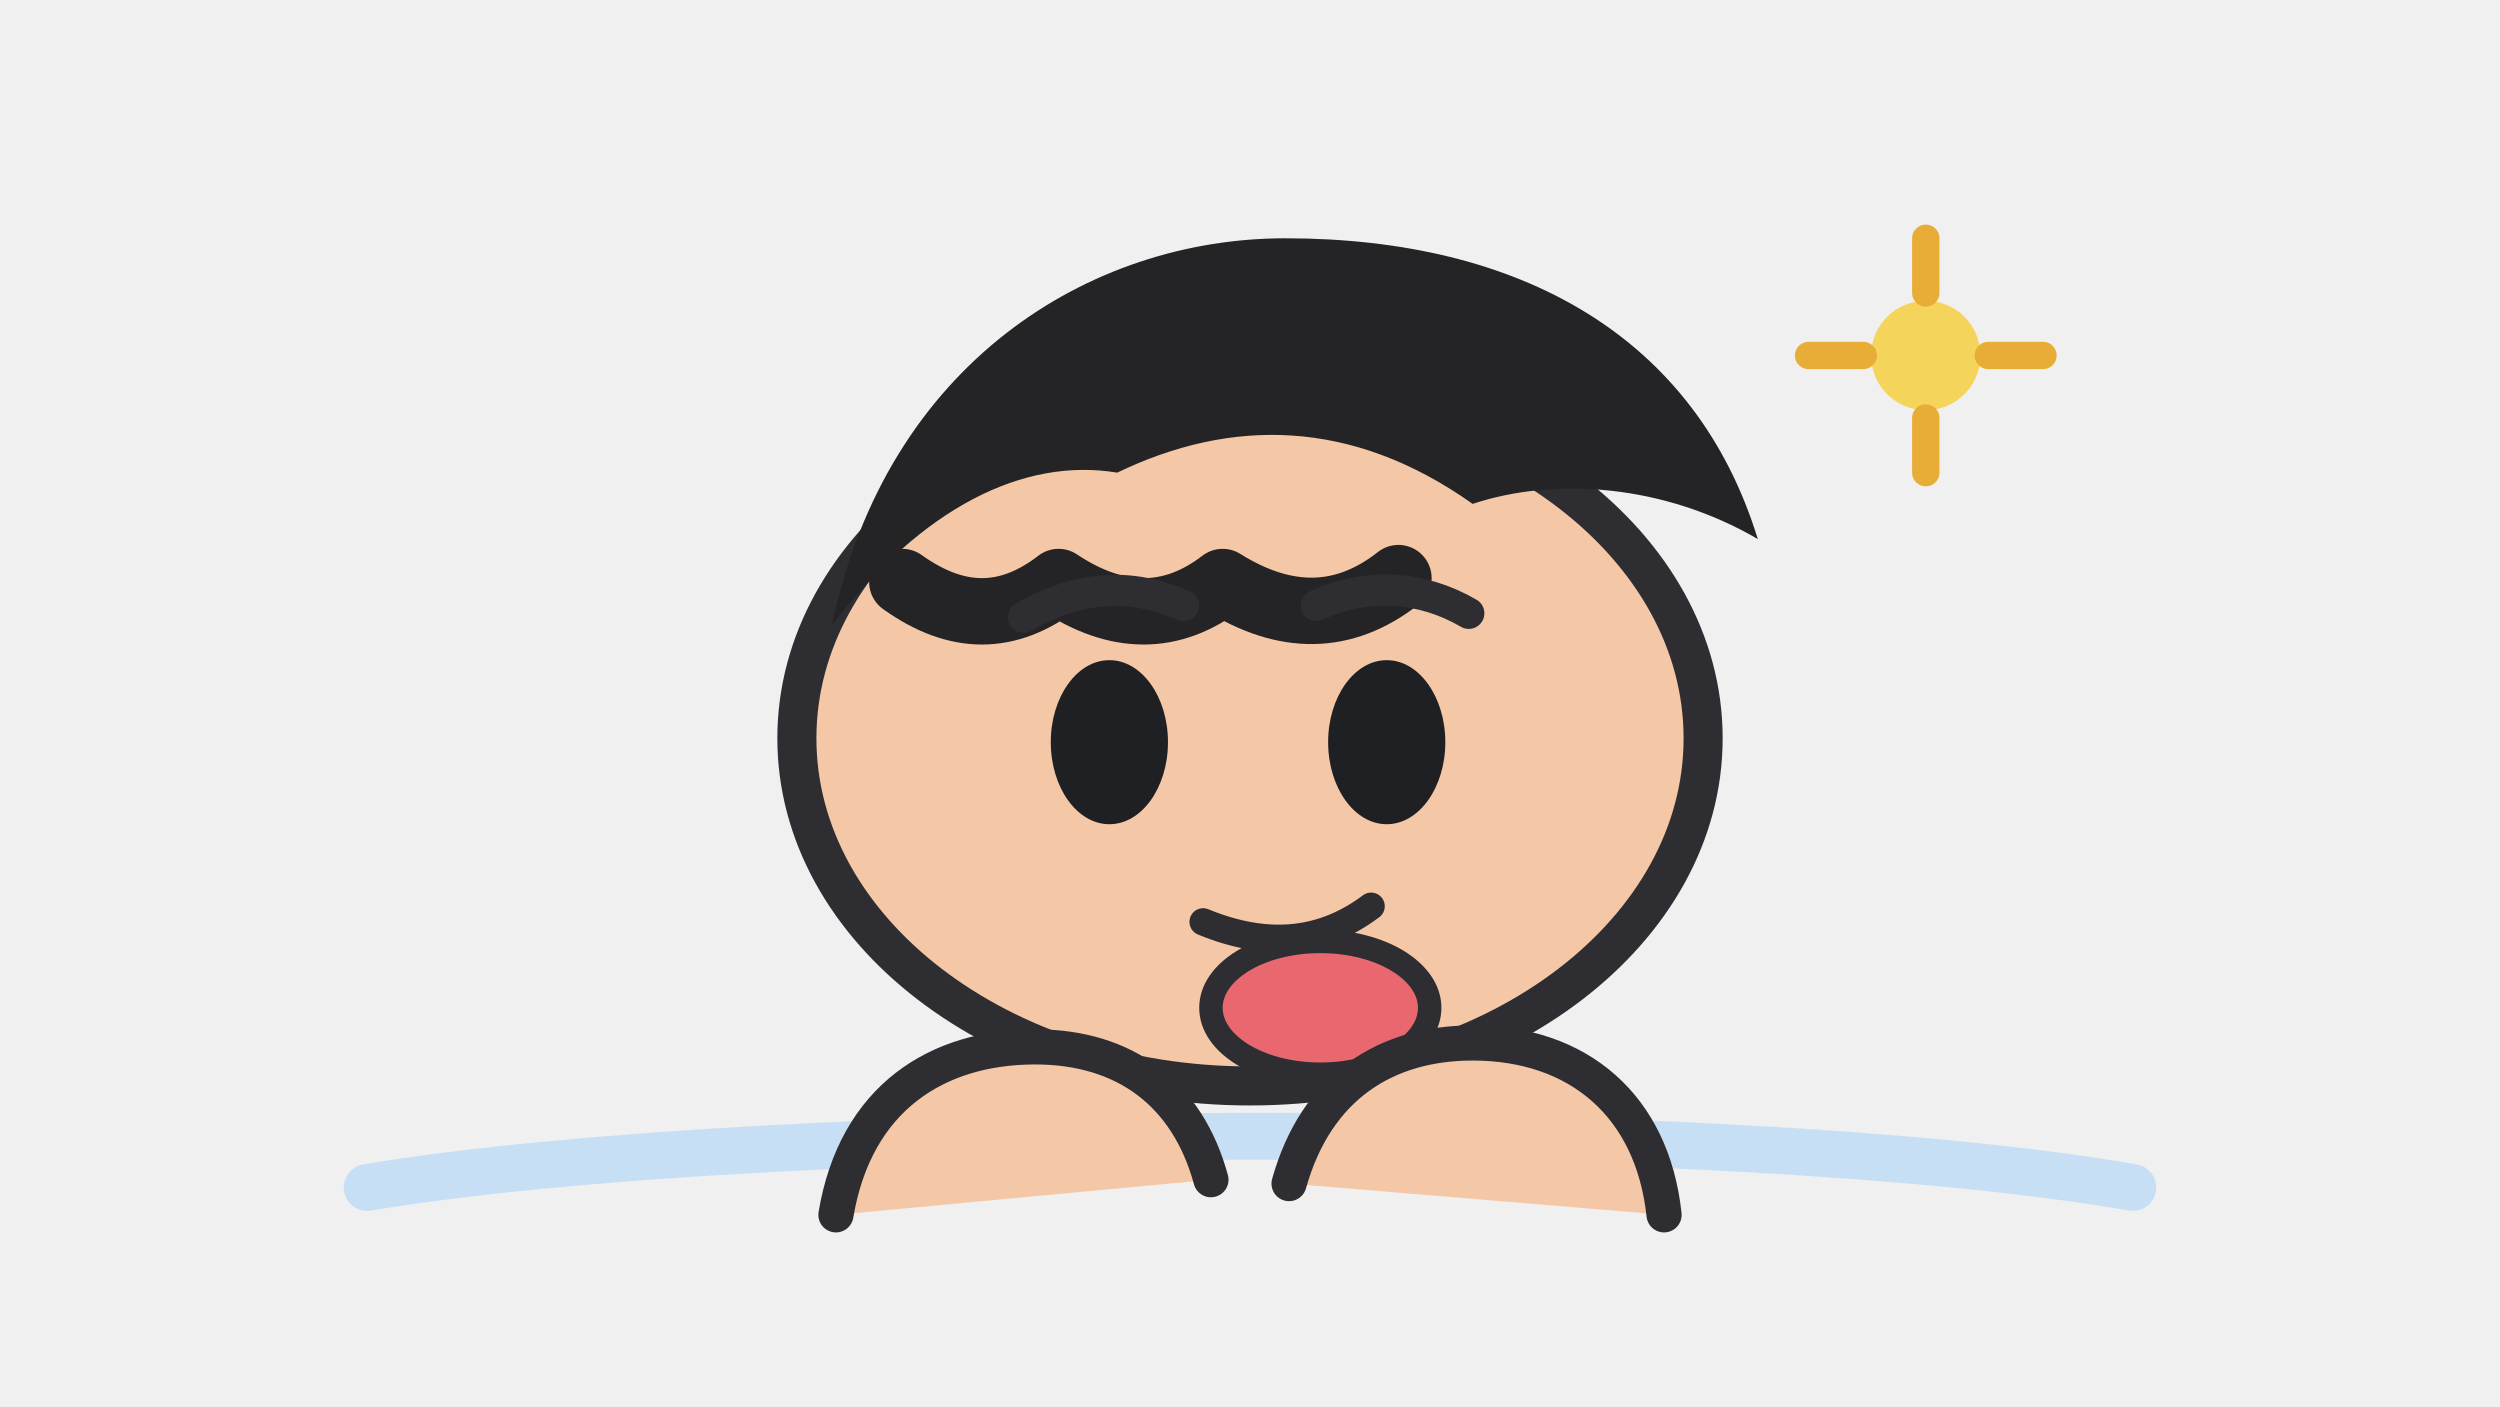
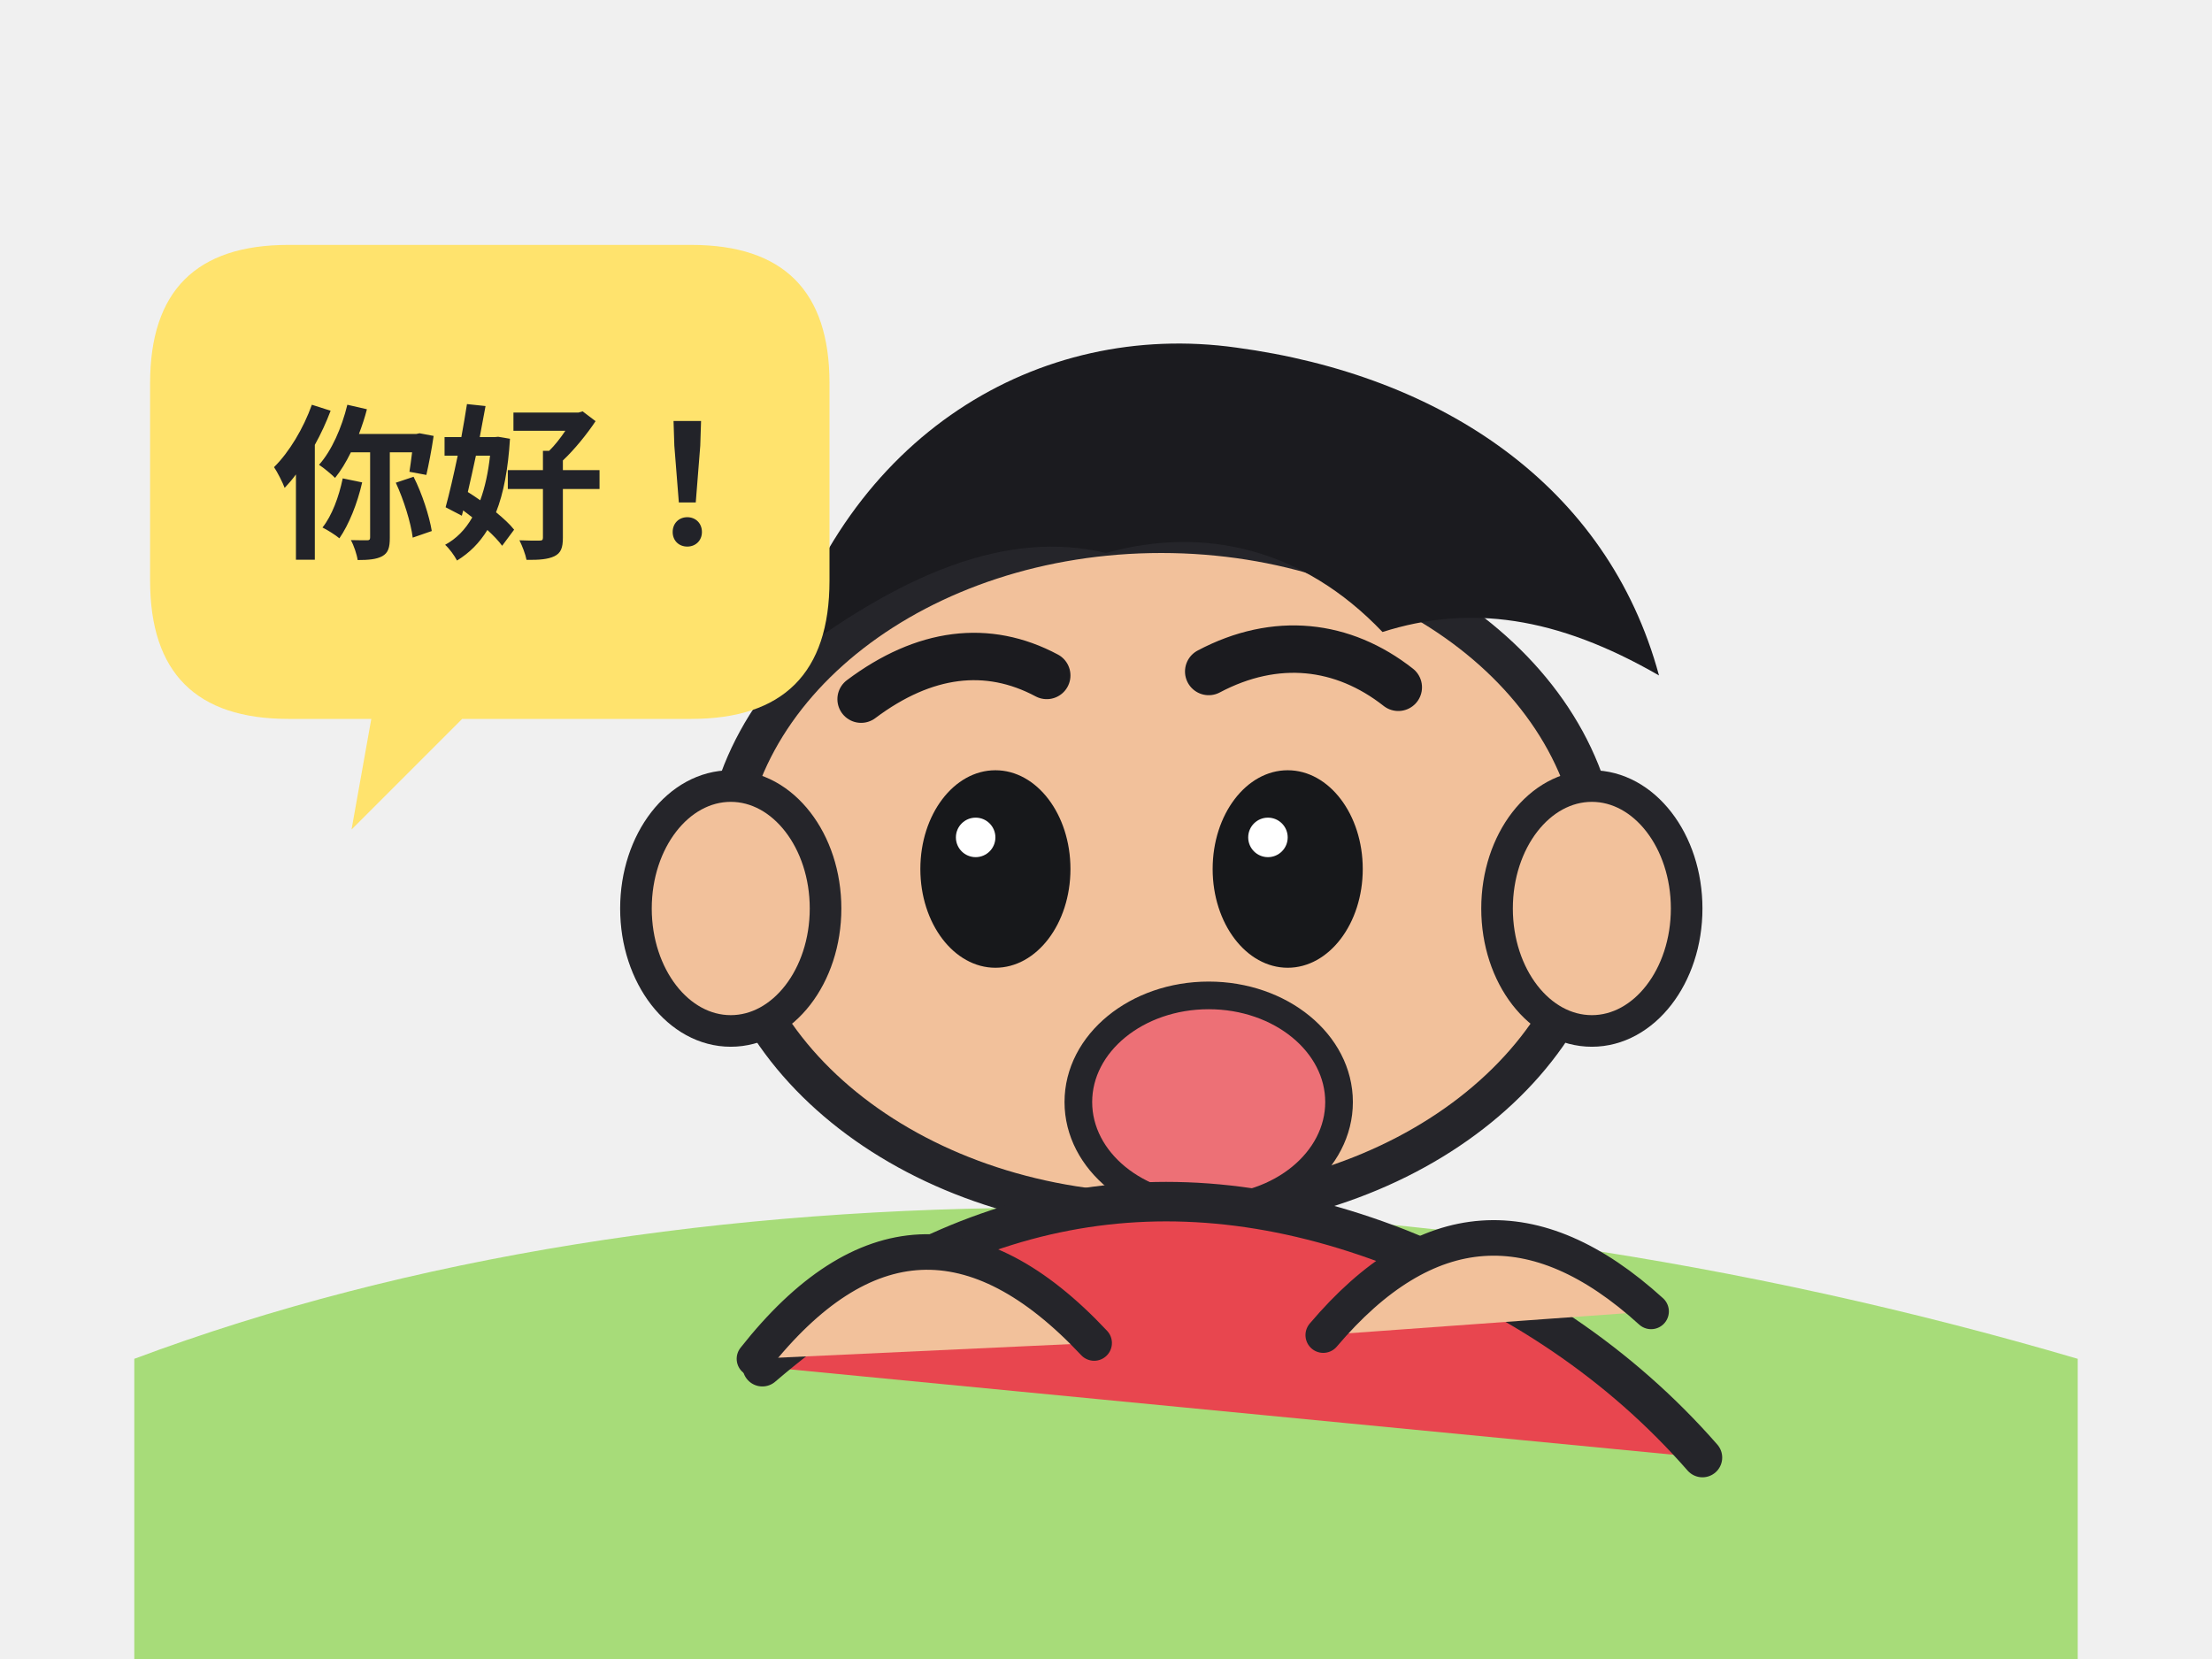
- <svg xmlns="http://www.w3.org/2000/svg" width="640" height="360" viewBox="0 0 640 360">
-   <g stroke="#2d2d32" stroke-linecap="round" stroke-linejoin="round">
-     <path d="M94 304c101-17 349-18 452 0" fill="none" stroke="#c7dff4" stroke-width="12" />
-     <ellipse cx="320" cy="189" rx="116" ry="89" fill="#f4c8a6" stroke-width="10" />
-     <path d="M213 160c14-67 66-99 116-99 60 0 105 25 121 77-24-14-52-16-73-9-31-22-62-22-91-8-24-4-50 9-73 39z" fill="#242427" stroke="none" />
-     <path d="M231 149c14 10 27 10 40 0 15 10 29 10 42 0 16 10 31 10 45-1" fill="none" stroke="#242427" stroke-width="17" />
-     <ellipse cx="284" cy="190" rx="15" ry="21" fill="#1f2024" stroke="none" />
-     <ellipse cx="355" cy="190" rx="15" ry="21" fill="#1f2024" stroke="none" />
-     <path d="M262 158c14-8 27-9 41-3M337 155c13-6 27-5 39 2" fill="none" stroke-width="8" />
-     <path d="M308 236c17 7 31 5 43-4" fill="none" stroke-width="7" />
-     <ellipse cx="338" cy="258" rx="28" ry="17" fill="#e96870" stroke-width="6" />
-     <path d="M214 311c5-30 26-43 51-43 23 0 39 12 45 34M330 303c7-25 25-36 47-36 27 0 46 16 49 44" fill="#f4c8a6" stroke-width="9" />
-     <circle cx="493" cy="91" r="14" fill="#f4d45b" stroke="none" />
-     <path d="M493 61v14M493 107v14M463 91h14M509 91h14" fill="none" stroke="#e7ad36" stroke-width="7" />
+ <svg xmlns="http://www.w3.org/2000/svg" width="560" height="420" viewBox="0 0 560 420">
+   <g stroke="#25252a" stroke-linecap="round" stroke-linejoin="round">
+     <path d="M34 344c139-52 322-50 492 0v76H34z" fill="#a7dc79" stroke="none" />
+     <ellipse cx="294" cy="221" rx="111" ry="86" fill="#f2c19b" stroke-width="10" />
+     <ellipse cx="185" cy="230" rx="24" ry="31" fill="#f2c19b" stroke-width="8" />
+     <ellipse cx="403" cy="230" rx="24" ry="31" fill="#f2c19b" stroke-width="8" />
+     <path d="M197 169c17-59 66-88 116-81 52 7 94 35 107 83-26-15-48-18-70-11-20-21-45-27-70-20-25-6-52 5-83 29z" fill="#1b1b1f" stroke="none" />
+     <path d="M218 177c16-12 32-14 47-6M306 170c17-9 34-7 48 4" fill="none" stroke="#1b1b1f" stroke-width="12" />
+     <ellipse cx="252" cy="220" rx="19" ry="25" fill="#17181b" stroke="none" />
+     <ellipse cx="326" cy="220" rx="19" ry="25" fill="#17181b" stroke="none" />
+     <circle cx="247" cy="212" r="5" fill="#fff" stroke="none" />
+     <circle cx="321" cy="212" r="5" fill="#fff" stroke="none" />
+     <ellipse cx="306" cy="279" rx="33" ry="27" fill="#ed7076" stroke-width="7" />
+     <path d="M193 346c49-42 102-53 161-30 30 12 56 29 77 53" fill="#e8464f" stroke-width="10" />
+     <path d="M191 344q41-52 86-4M335 338q39-46 83-6" fill="#f2c19b" stroke-width="9" />
+   </g>
+   <g transform="translate(38 62)">
+     <path d="M0 35q0-35 35-35h102q35 0 35 35v50q0 35-35 35H79l-28 28 5-28H35Q0 120 0 85z" fill="#ffe36d" />
+     <text x="31" y="76" font-family="Arial,'Microsoft YaHei',sans-serif" font-size="42" font-weight="900" fill="#222329">你好！</text>
  </g>
</svg>
